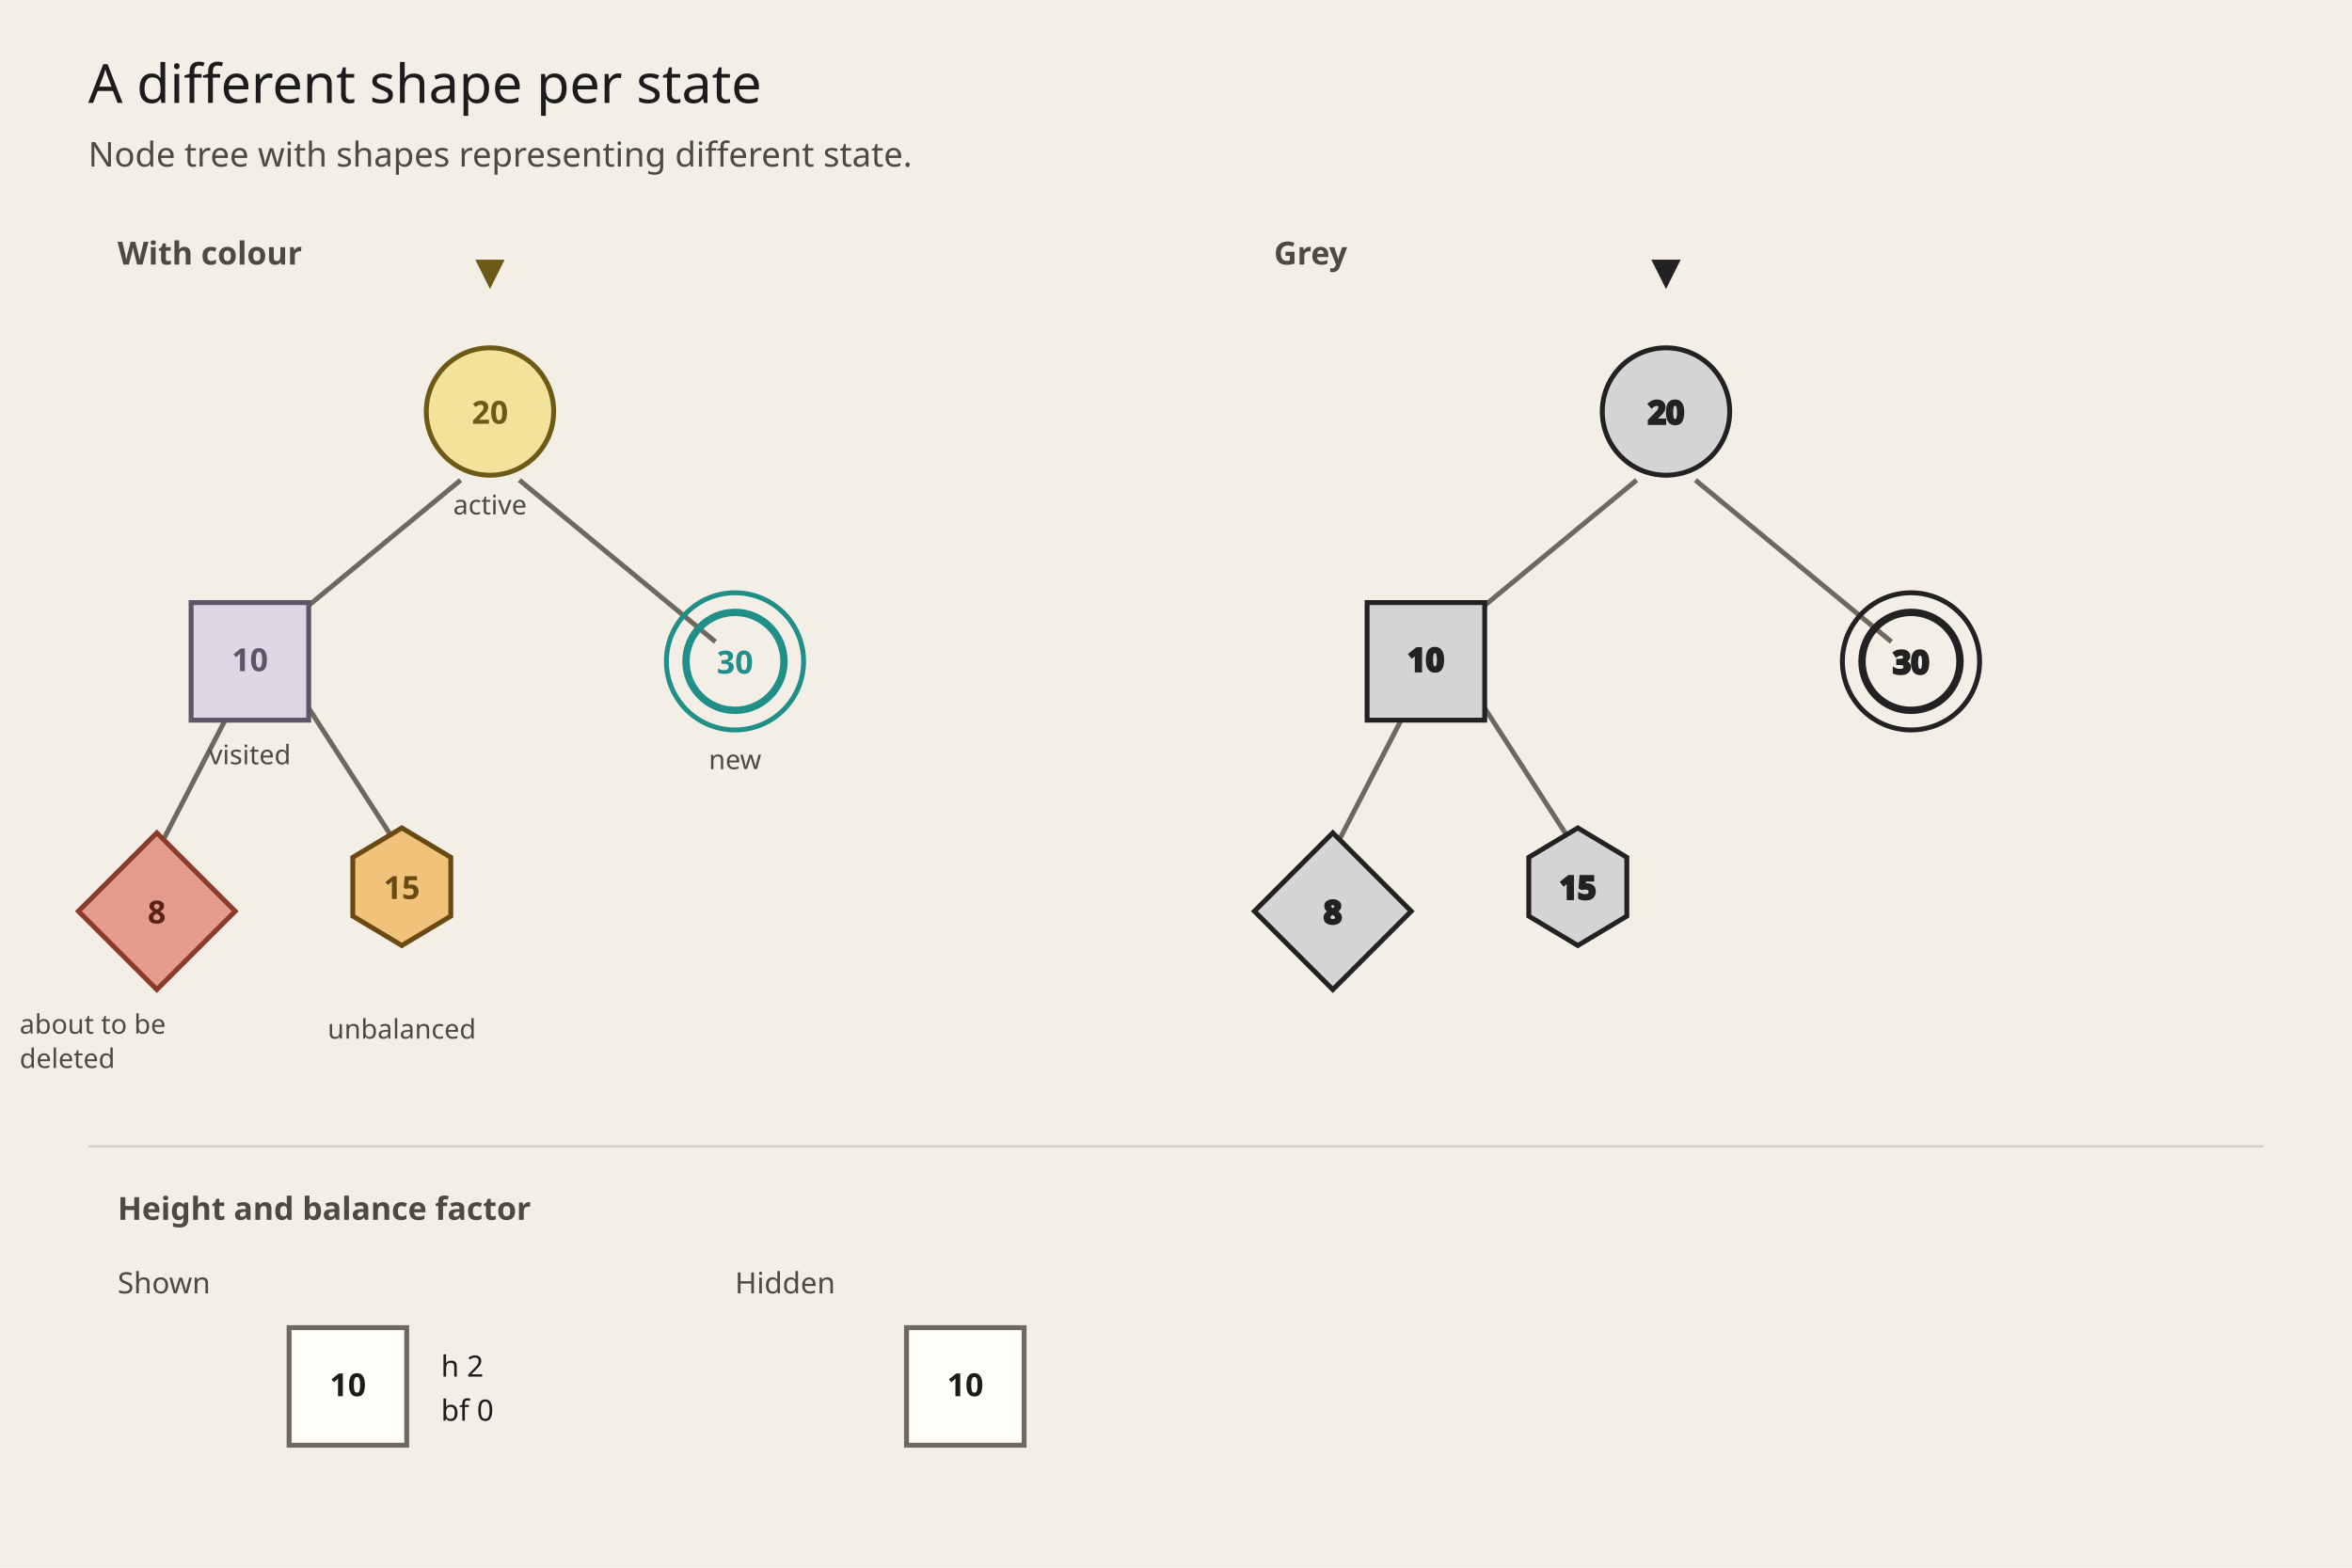
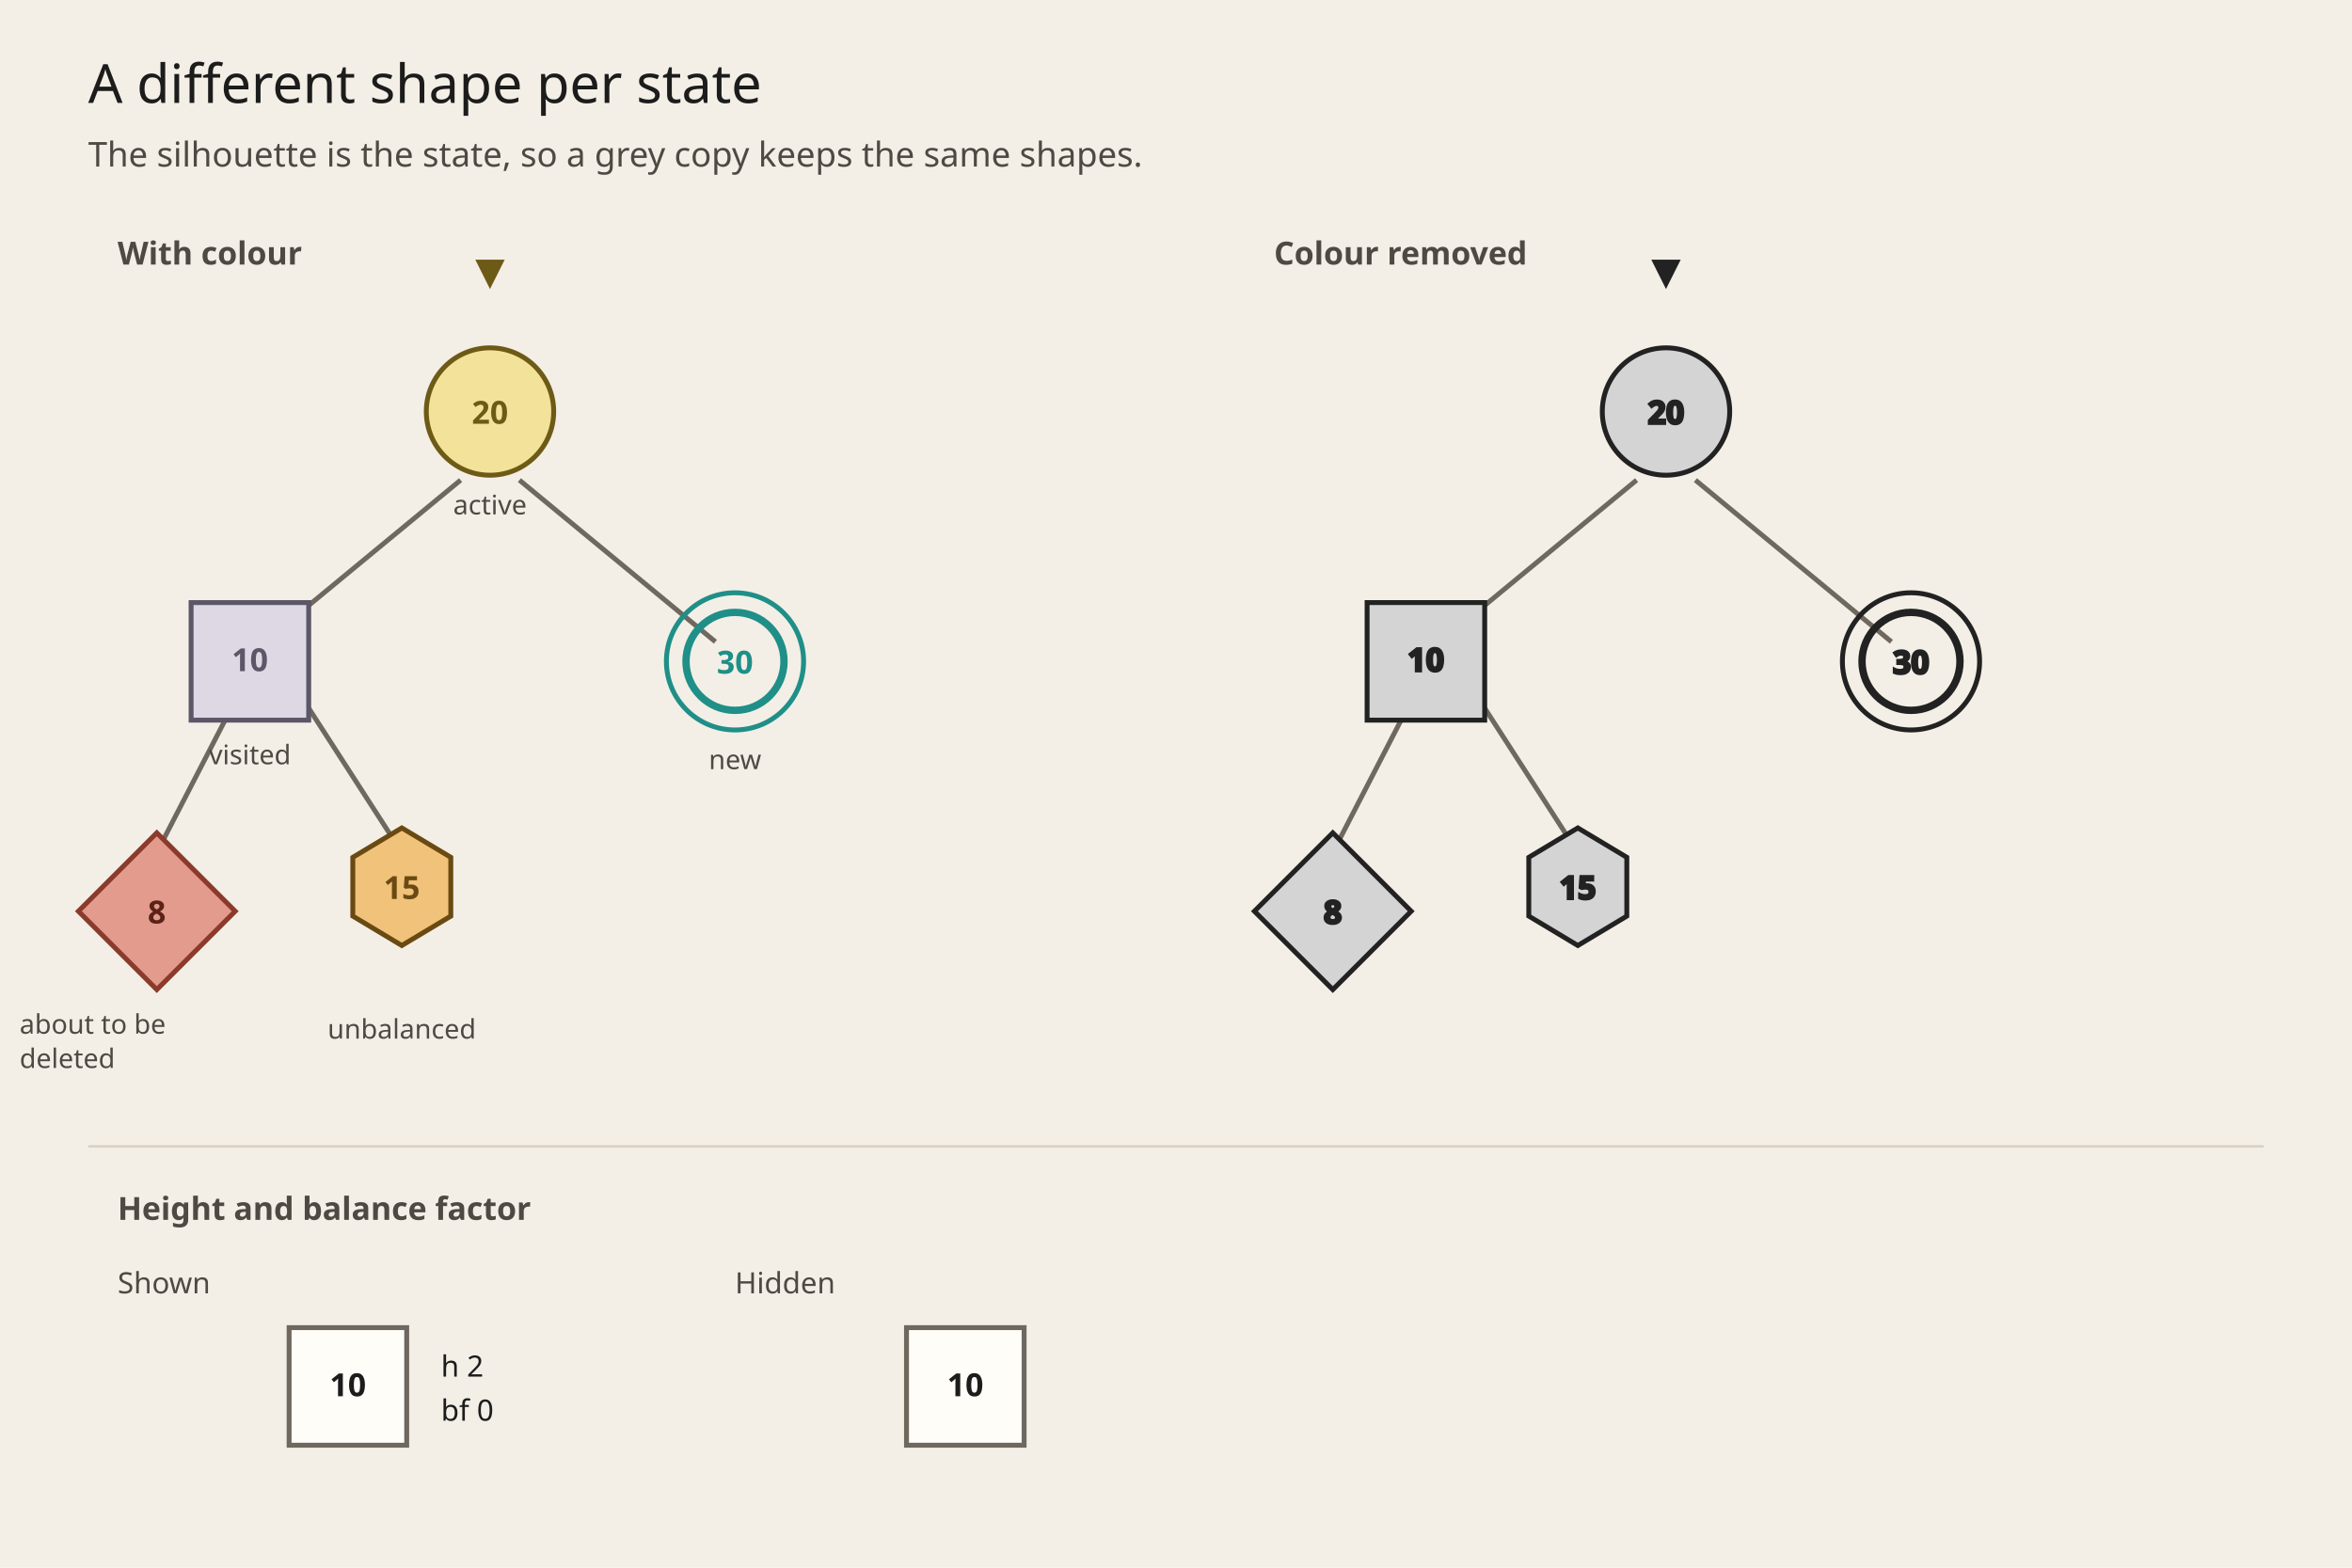
<svg xmlns="http://www.w3.org/2000/svg" viewBox="0 0 960 640" font-family="ui-sans-serif, system-ui, sans-serif">
  <rect width="960" height="640" fill="#f3efe6" />
  <text x="36" y="42" font-size="22" fill="#1c1c1c">A different shape per state</text>
-   <text x="36" y="68" font-size="14" fill="#4e4942">Node tree with shapes representing different state.</text>
+   <text x="36" y="68" font-size="14" fill="#4e4942">The silhouette is the state, so a grey copy keeps the same shapes.</text>
  <text x="48" y="108" font-size="13" font-weight="600" fill="#4e4942">With colour</text>
  <g stroke="#6e685f" stroke-width="2">
    <line x1="188" y1="196" x2="108" y2="262" />
    <line x1="212" y1="196" x2="292" y2="262" />
    <line x1="96" y1="286" x2="64" y2="348" />
    <line x1="124" y1="286" x2="164" y2="348" />
  </g>
  <g>
    <polygon points="200,118 194,106 206,106" fill="#6d5a16" />
    <circle cx="200" cy="168" r="26" fill="#f3e29a" stroke="#6d5a16" stroke-width="2" />
    <text x="200" y="173" text-anchor="middle" font-size="13" font-weight="600" fill="#6d5a16">20</text>
    <text x="200" y="210" text-anchor="middle" font-size="11" fill="#4e4942">active</text>
    <rect x="78" y="246" width="48" height="48" fill="#ddd8e4" stroke="#5c5668" stroke-width="2" />
    <text x="102" y="274" text-anchor="middle" font-size="13" font-weight="600" fill="#5c5668">10</text>
    <text x="102" y="312" text-anchor="middle" font-size="11" fill="#4e4942">visited</text>
    <circle cx="300" cy="270" r="20" fill="none" stroke="#1f8f88" stroke-width="3" />
    <circle cx="300" cy="270" r="28" fill="none" stroke="#1f8f88" stroke-width="2" />
    <text x="300" y="275" text-anchor="middle" font-size="13" font-weight="600" fill="#1f8f88">30</text>
    <text x="300" y="314" text-anchor="middle" font-size="11" fill="#4e4942">new</text>
    <polygon points="64,340 96,372 64,404 32,372" fill="#e39b8e" stroke="#8a3b2c" stroke-width="2" />
    <text x="64" y="377" text-anchor="middle" font-size="13" font-weight="600" fill="#5c2218">8</text>
    <text x="8" y="422" font-size="11" fill="#4e4942">about to be</text>
    <text x="8" y="436" font-size="11" fill="#4e4942">deleted</text>
    <polygon points="164,338 184,350 184,374 164,386 144,374 144,350" fill="#f0c27a" stroke="#6a4a12" stroke-width="2" />
    <text x="164" y="367" text-anchor="middle" font-size="13" font-weight="600" fill="#6a4a12">15</text>
    <text x="164" y="424" text-anchor="middle" font-size="11" fill="#4e4942">unbalanced</text>
  </g>
-   <text x="520" y="108" font-size="13" font-weight="600" fill="#4e4942">Grey</text>
+   <text x="520" y="108" font-size="13" font-weight="600" fill="#4e4942">Colour removed</text>
  <g stroke="#6e685f" stroke-width="2">
    <line x1="668" y1="196" x2="588" y2="262" />
    <line x1="692" y1="196" x2="772" y2="262" />
    <line x1="576" y1="286" x2="544" y2="348" />
    <line x1="604" y1="286" x2="644" y2="348" />
  </g>
  <g fill="#d4d4d4" stroke="#222">
    <polygon points="680,118 674,106 686,106" fill="#222" stroke="none" />
    <circle cx="680" cy="168" r="26" stroke-width="2" />
    <text x="680" y="173" text-anchor="middle" font-size="13" font-weight="600" fill="#222">20</text>
    <rect x="558" y="246" width="48" height="48" stroke-width="2" />
    <text x="582" y="274" text-anchor="middle" font-size="13" font-weight="600" fill="#222">10</text>
    <circle cx="780" cy="270" r="20" fill="none" stroke="#222" stroke-width="3" />
    <circle cx="780" cy="270" r="28" fill="none" stroke="#222" stroke-width="2" />
    <text x="780" y="275" text-anchor="middle" font-size="13" font-weight="600" fill="#222">30</text>
    <polygon points="544,340 576,372 544,404 512,372" stroke-width="2" />
    <text x="544" y="377" text-anchor="middle" font-size="13" font-weight="600" fill="#222">8</text>
    <polygon points="644,338 664,350 664,374 644,386 624,374 624,350" stroke-width="2" />
    <text x="644" y="367" text-anchor="middle" font-size="13" font-weight="600" fill="#222">15</text>
  </g>
  <line x1="36" y1="468" x2="924" y2="468" stroke="#d9d1c3" />
  <text x="48" y="498" font-size="13" font-weight="600" fill="#4e4942">Height and balance factor</text>
  <text x="48" y="528" font-size="12" fill="#4e4942">Shown</text>
  <rect x="118" y="542" width="48" height="48" fill="#fffdf8" stroke="#6e685f" stroke-width="2" />
  <text x="142" y="570" text-anchor="middle" font-size="13" font-weight="600" fill="#1c1c1c">10</text>
  <text x="180" y="562" font-size="12" fill="#1c1c1c">h 2</text>
  <text x="180" y="580" font-size="12" fill="#1c1c1c">bf 0</text>
  <text x="300" y="528" font-size="12" fill="#4e4942">Hidden</text>
  <rect x="370" y="542" width="48" height="48" fill="#fffdf8" stroke="#6e685f" stroke-width="2" />
  <text x="394" y="570" text-anchor="middle" font-size="13" font-weight="600" fill="#1c1c1c">10</text>
</svg>
